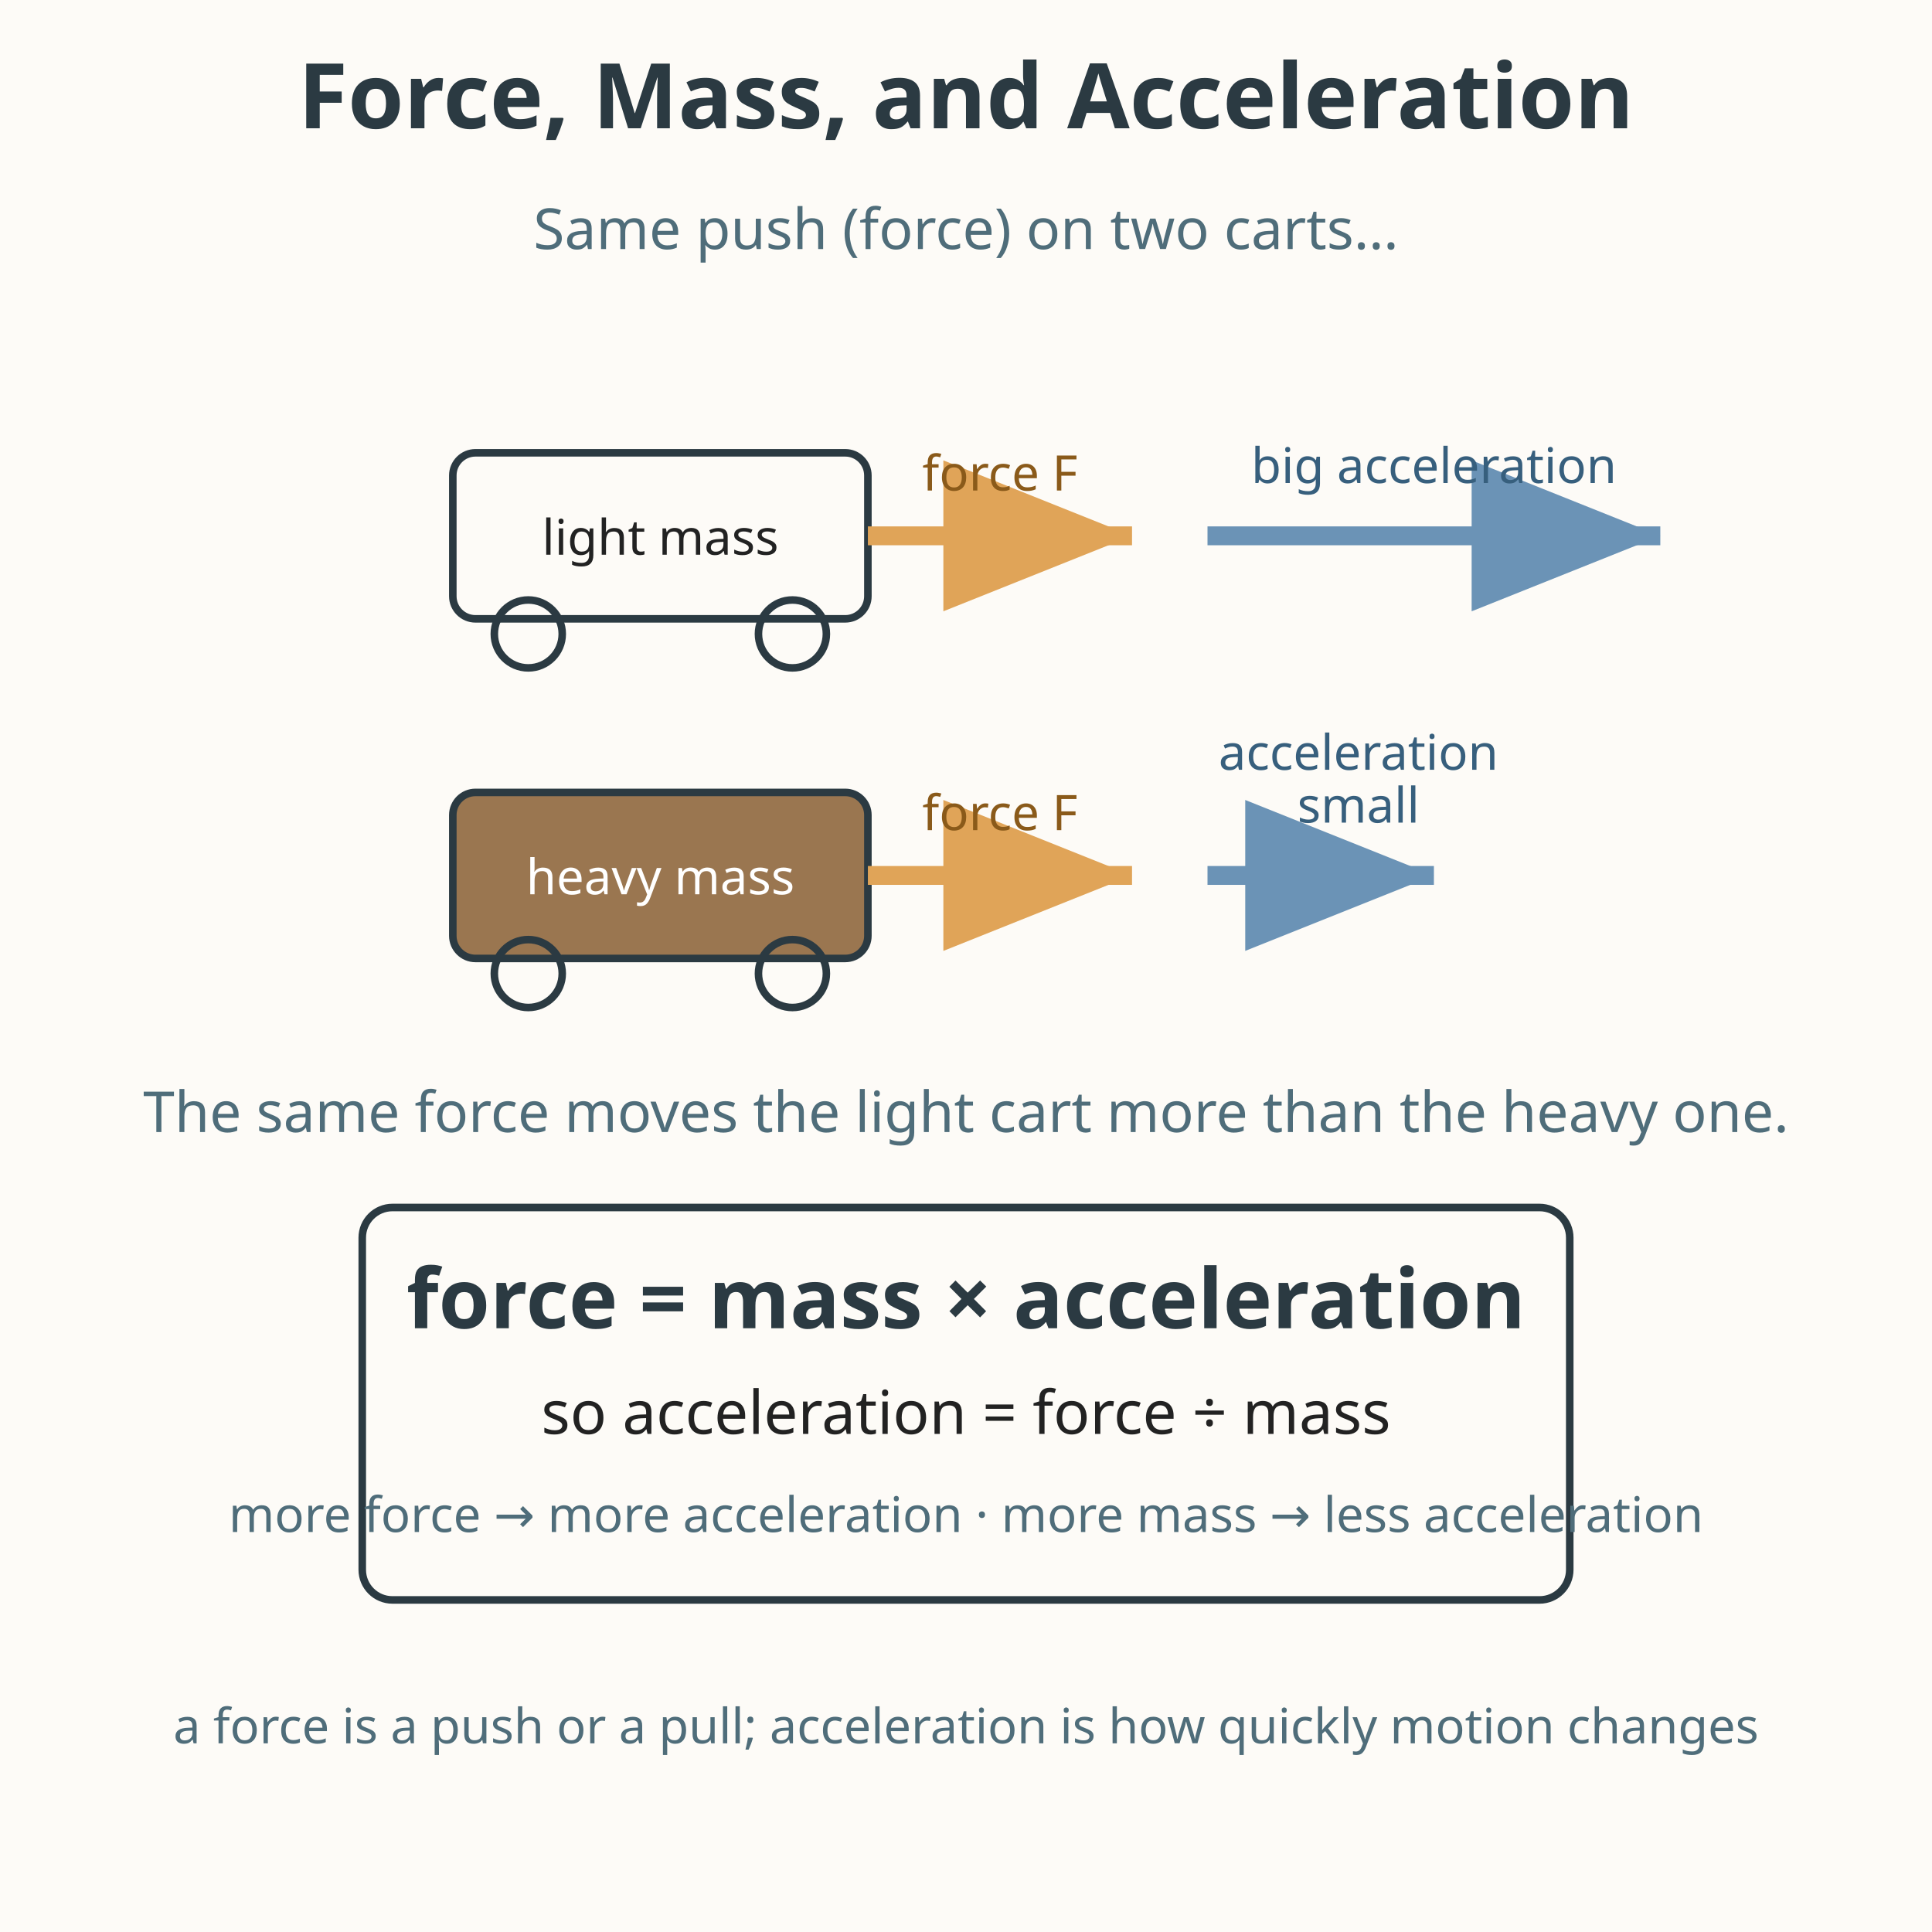
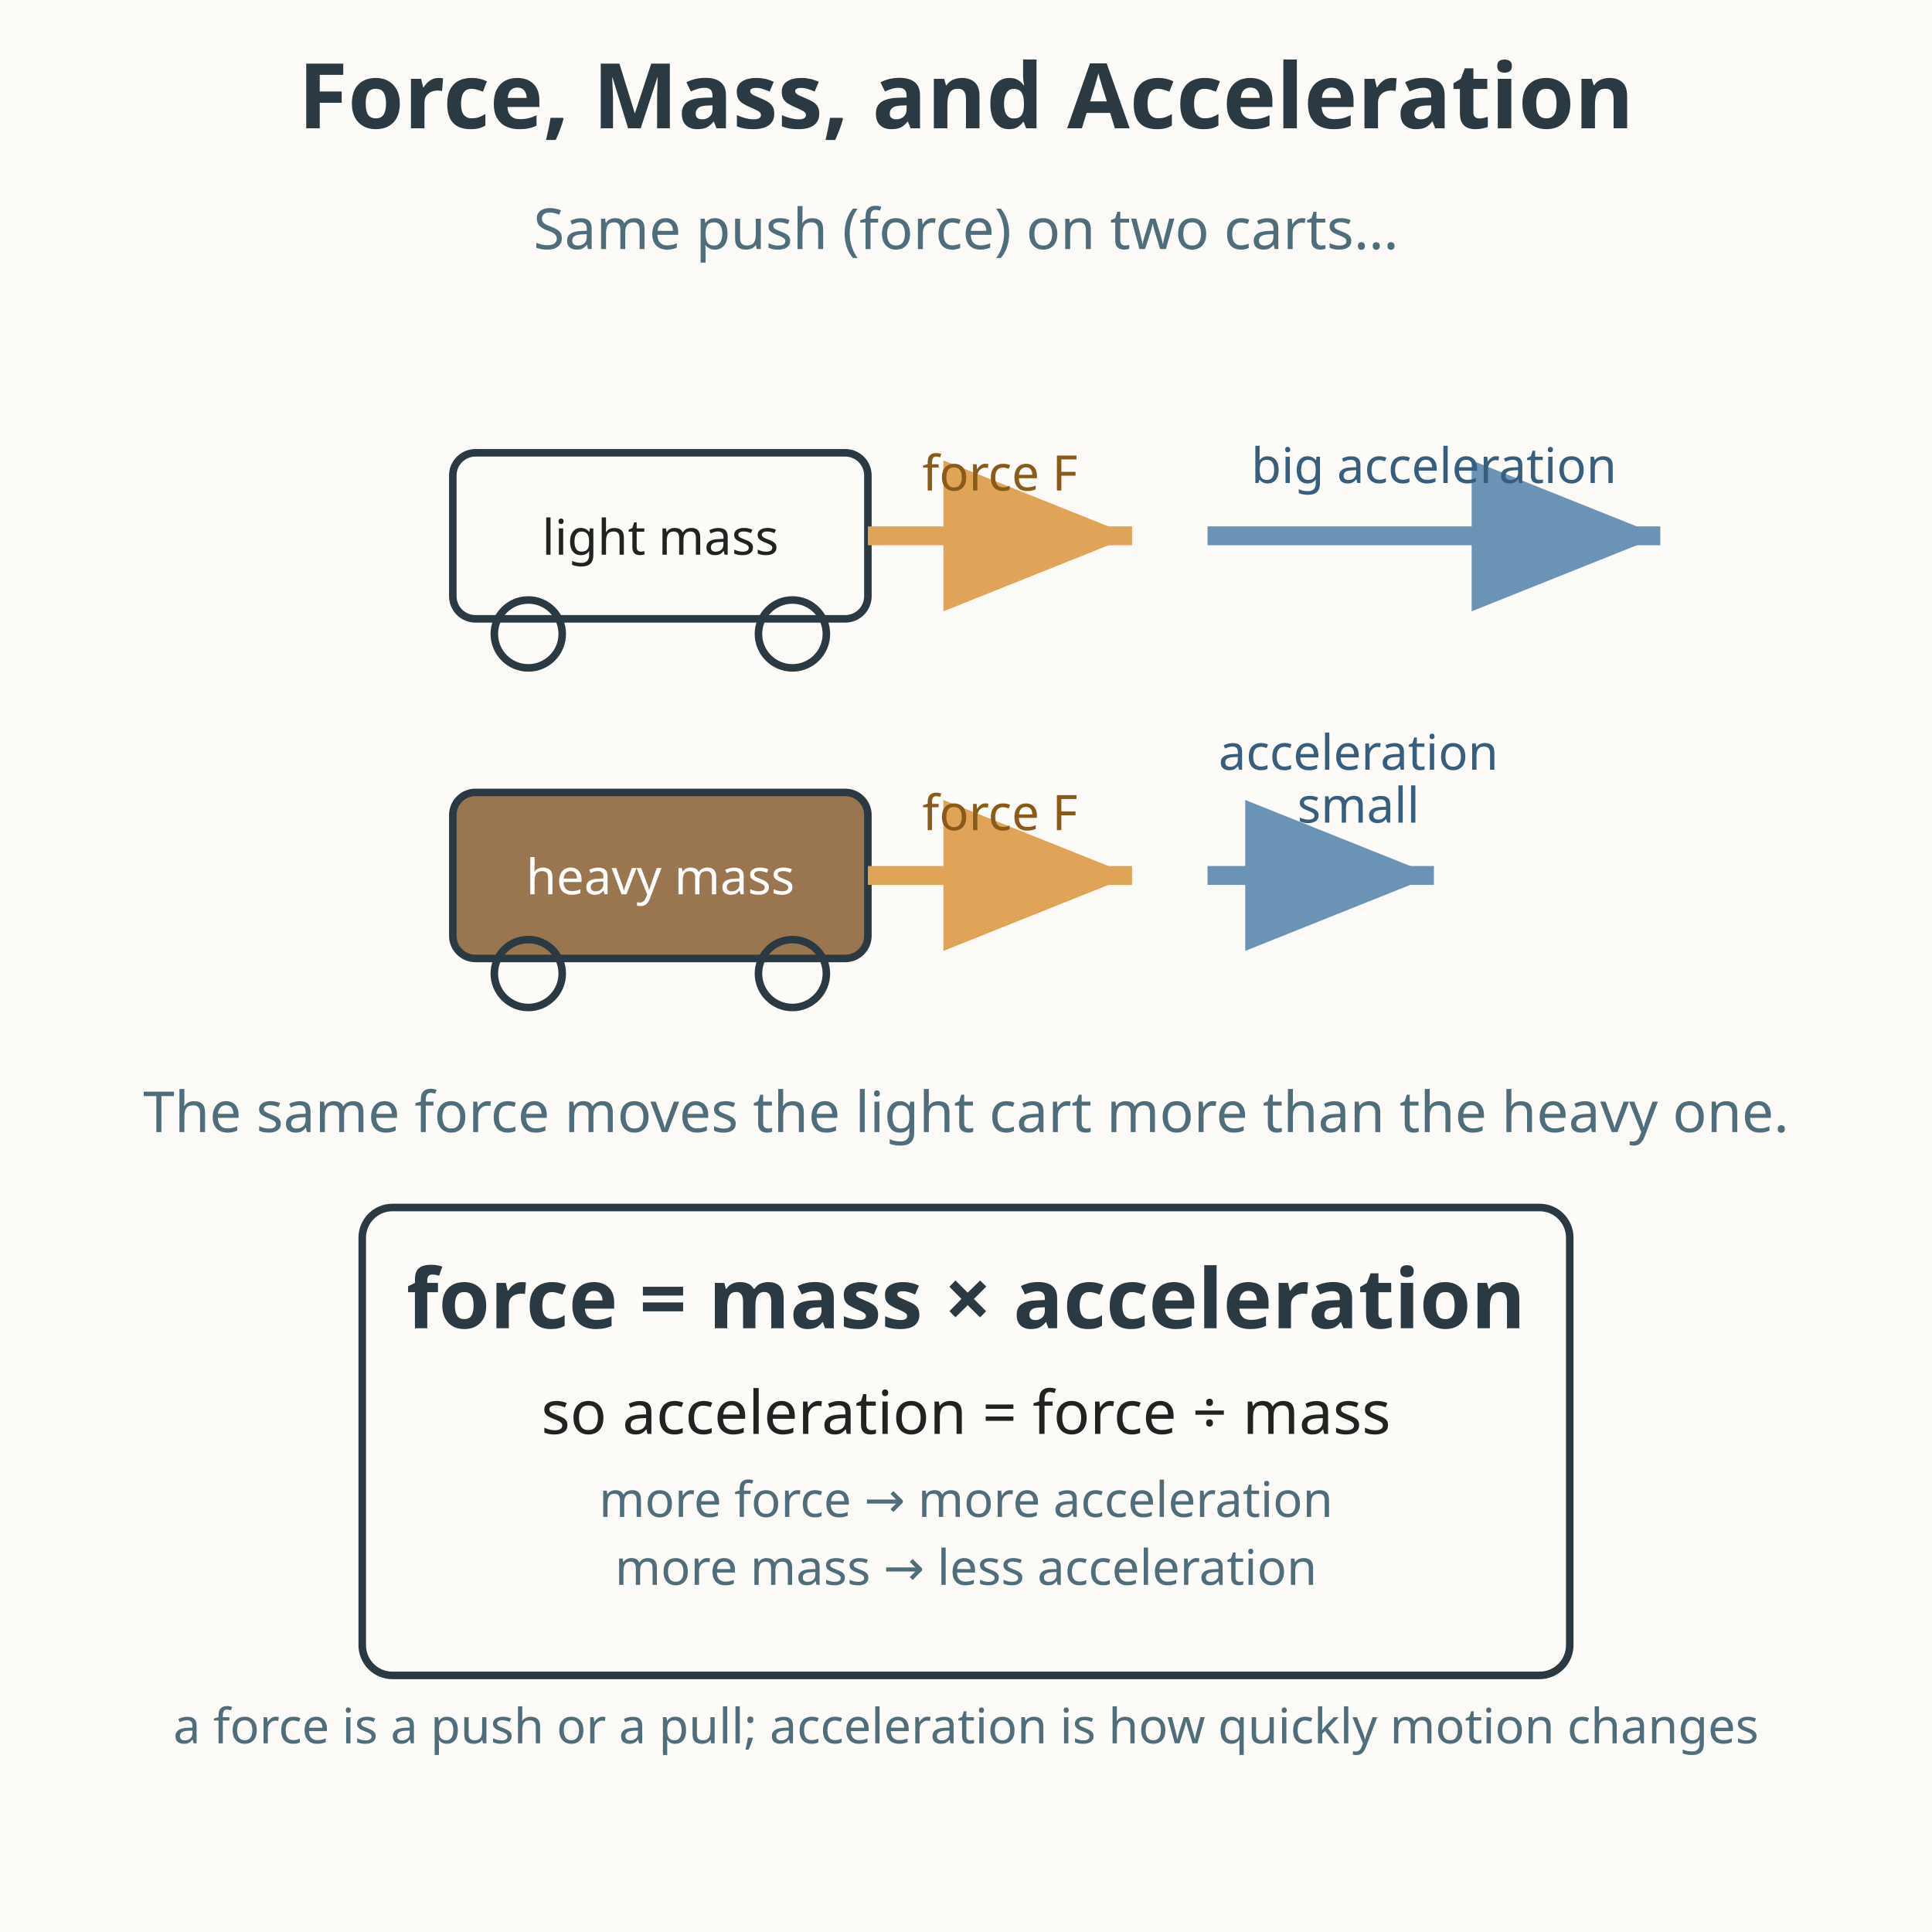
<svg xmlns="http://www.w3.org/2000/svg" viewBox="0 0 512 512" role="img" aria-labelledby="title-L-07-006-07-force-mass-acceleration desc-L-07-006-07-force-mass-acceleration">
  <rect width="512" height="512" fill="#fdfbf7" />
  <text x="256" y="34" text-anchor="middle" font-family="sans-serif" font-size="24" font-weight="bold" fill="#2b3a42">Force, Mass, and Acceleration</text>
  <text x="256" y="66" text-anchor="middle" font-family="sans-serif" font-size="15" fill="#4f6d7a">Same push (force) on two carts…</text>
  <rect x="120" y="120" width="110" height="44" rx="6" fill="#fdfbf7" stroke="#2b3a42" stroke-width="2" />
  <text x="175" y="147" text-anchor="middle" font-family="sans-serif" font-size="13" fill="#222222">light mass</text>
  <circle cx="140" cy="168" r="9" fill="none" stroke="#2b3a42" stroke-width="2" />
  <circle cx="210" cy="168" r="9" fill="none" stroke="#2b3a42" stroke-width="2" />
  <line x1="230" y1="142" x2="300" y2="142" stroke="#e0a458" stroke-width="5" marker-end="url(#arr7f-L-07-006-07-force-mass-acceleration)" />
  <text x="265" y="130" text-anchor="middle" font-family="sans-serif" font-size="13" fill="#8a5a1a">force F</text>
  <line x1="320" y1="142" x2="440" y2="142" stroke="#6b93b6" stroke-width="5" marker-end="url(#arr7a-L-07-006-07-force-mass-acceleration)" />
  <text x="380" y="128" text-anchor="middle" font-family="sans-serif" font-size="13" fill="#375f7d">big acceleration</text>
  <rect x="120" y="210" width="110" height="44" rx="6" fill="#9a7650" stroke="#2b3a42" stroke-width="2" />
  <text x="175" y="237" text-anchor="middle" font-family="sans-serif" font-size="13" fill="#ffffff">heavy mass</text>
  <circle cx="140" cy="258" r="9" fill="none" stroke="#2b3a42" stroke-width="2" />
  <circle cx="210" cy="258" r="9" fill="none" stroke="#2b3a42" stroke-width="2" />
  <line x1="230" y1="232" x2="300" y2="232" stroke="#e0a458" stroke-width="5" marker-end="url(#arr7f-L-07-006-07-force-mass-acceleration)" />
  <text x="265" y="220" text-anchor="middle" font-family="sans-serif" font-size="13" fill="#8a5a1a">force F</text>
  <line x1="320" y1="232" x2="380" y2="232" stroke="#6b93b6" stroke-width="5" marker-end="url(#arr7a-L-07-006-07-force-mass-acceleration)" />
  <text x="360" y="218" text-anchor="middle" font-family="sans-serif" font-size="13" fill="#375f7d">small</text>
  <text x="360" y="204" text-anchor="middle" font-family="sans-serif" font-size="13" fill="#375f7d">acceleration</text>
  <defs>
    <marker id="arr7f-L-07-006-07-force-mass-acceleration" markerWidth="12" markerHeight="12" refX="10" refY="4" orient="auto">
      <path d="M0 0 L10 4 L0 8 z" fill="#e0a458" />
    </marker>
    <marker id="arr7a-L-07-006-07-force-mass-acceleration" markerWidth="12" markerHeight="12" refX="10" refY="4" orient="auto">
      <path d="M0 0 L10 4 L0 8 z" fill="#6b93b6" />
    </marker>
  </defs>
  <text x="256" y="300" text-anchor="middle" font-family="sans-serif" font-size="15" fill="#4f6d7a">The same force moves the light cart more than the heavy one.</text>
-   <rect x="96" y="320" width="320" height="104" rx="8" fill="#fdfbf7" stroke="#2b3a42" stroke-width="2" />
+   <rect x="96" y="320" width="320" height="124" rx="8" fill="#fdfbf7" stroke="#2b3a42" stroke-width="2" />
  <text x="256" y="352" text-anchor="middle" font-family="sans-serif" font-size="22" font-weight="bold" fill="#2b3a42">force = mass × acceleration</text>
  <text x="256" y="380" text-anchor="middle" font-family="sans-serif" font-size="16" fill="#222222">so  acceleration = force ÷ mass</text>
-   <text x="256" y="406" text-anchor="middle" font-family="sans-serif" font-size="13" fill="#4f6d7a">more force → more acceleration · more mass → less acceleration</text>
+   <text x="256" y="402" text-anchor="middle" font-family="sans-serif" font-size="13" fill="#4f6d7a">more force → more acceleration</text>
+   <text x="256" y="420" text-anchor="middle" font-family="sans-serif" font-size="13" fill="#4f6d7a">more mass → less acceleration</text>
  <text x="256" y="462" text-anchor="middle" font-family="sans-serif" font-size="12.9" fill="#4f6d7a">a force is a push or a pull; acceleration is how quickly motion changes</text>
</svg>
